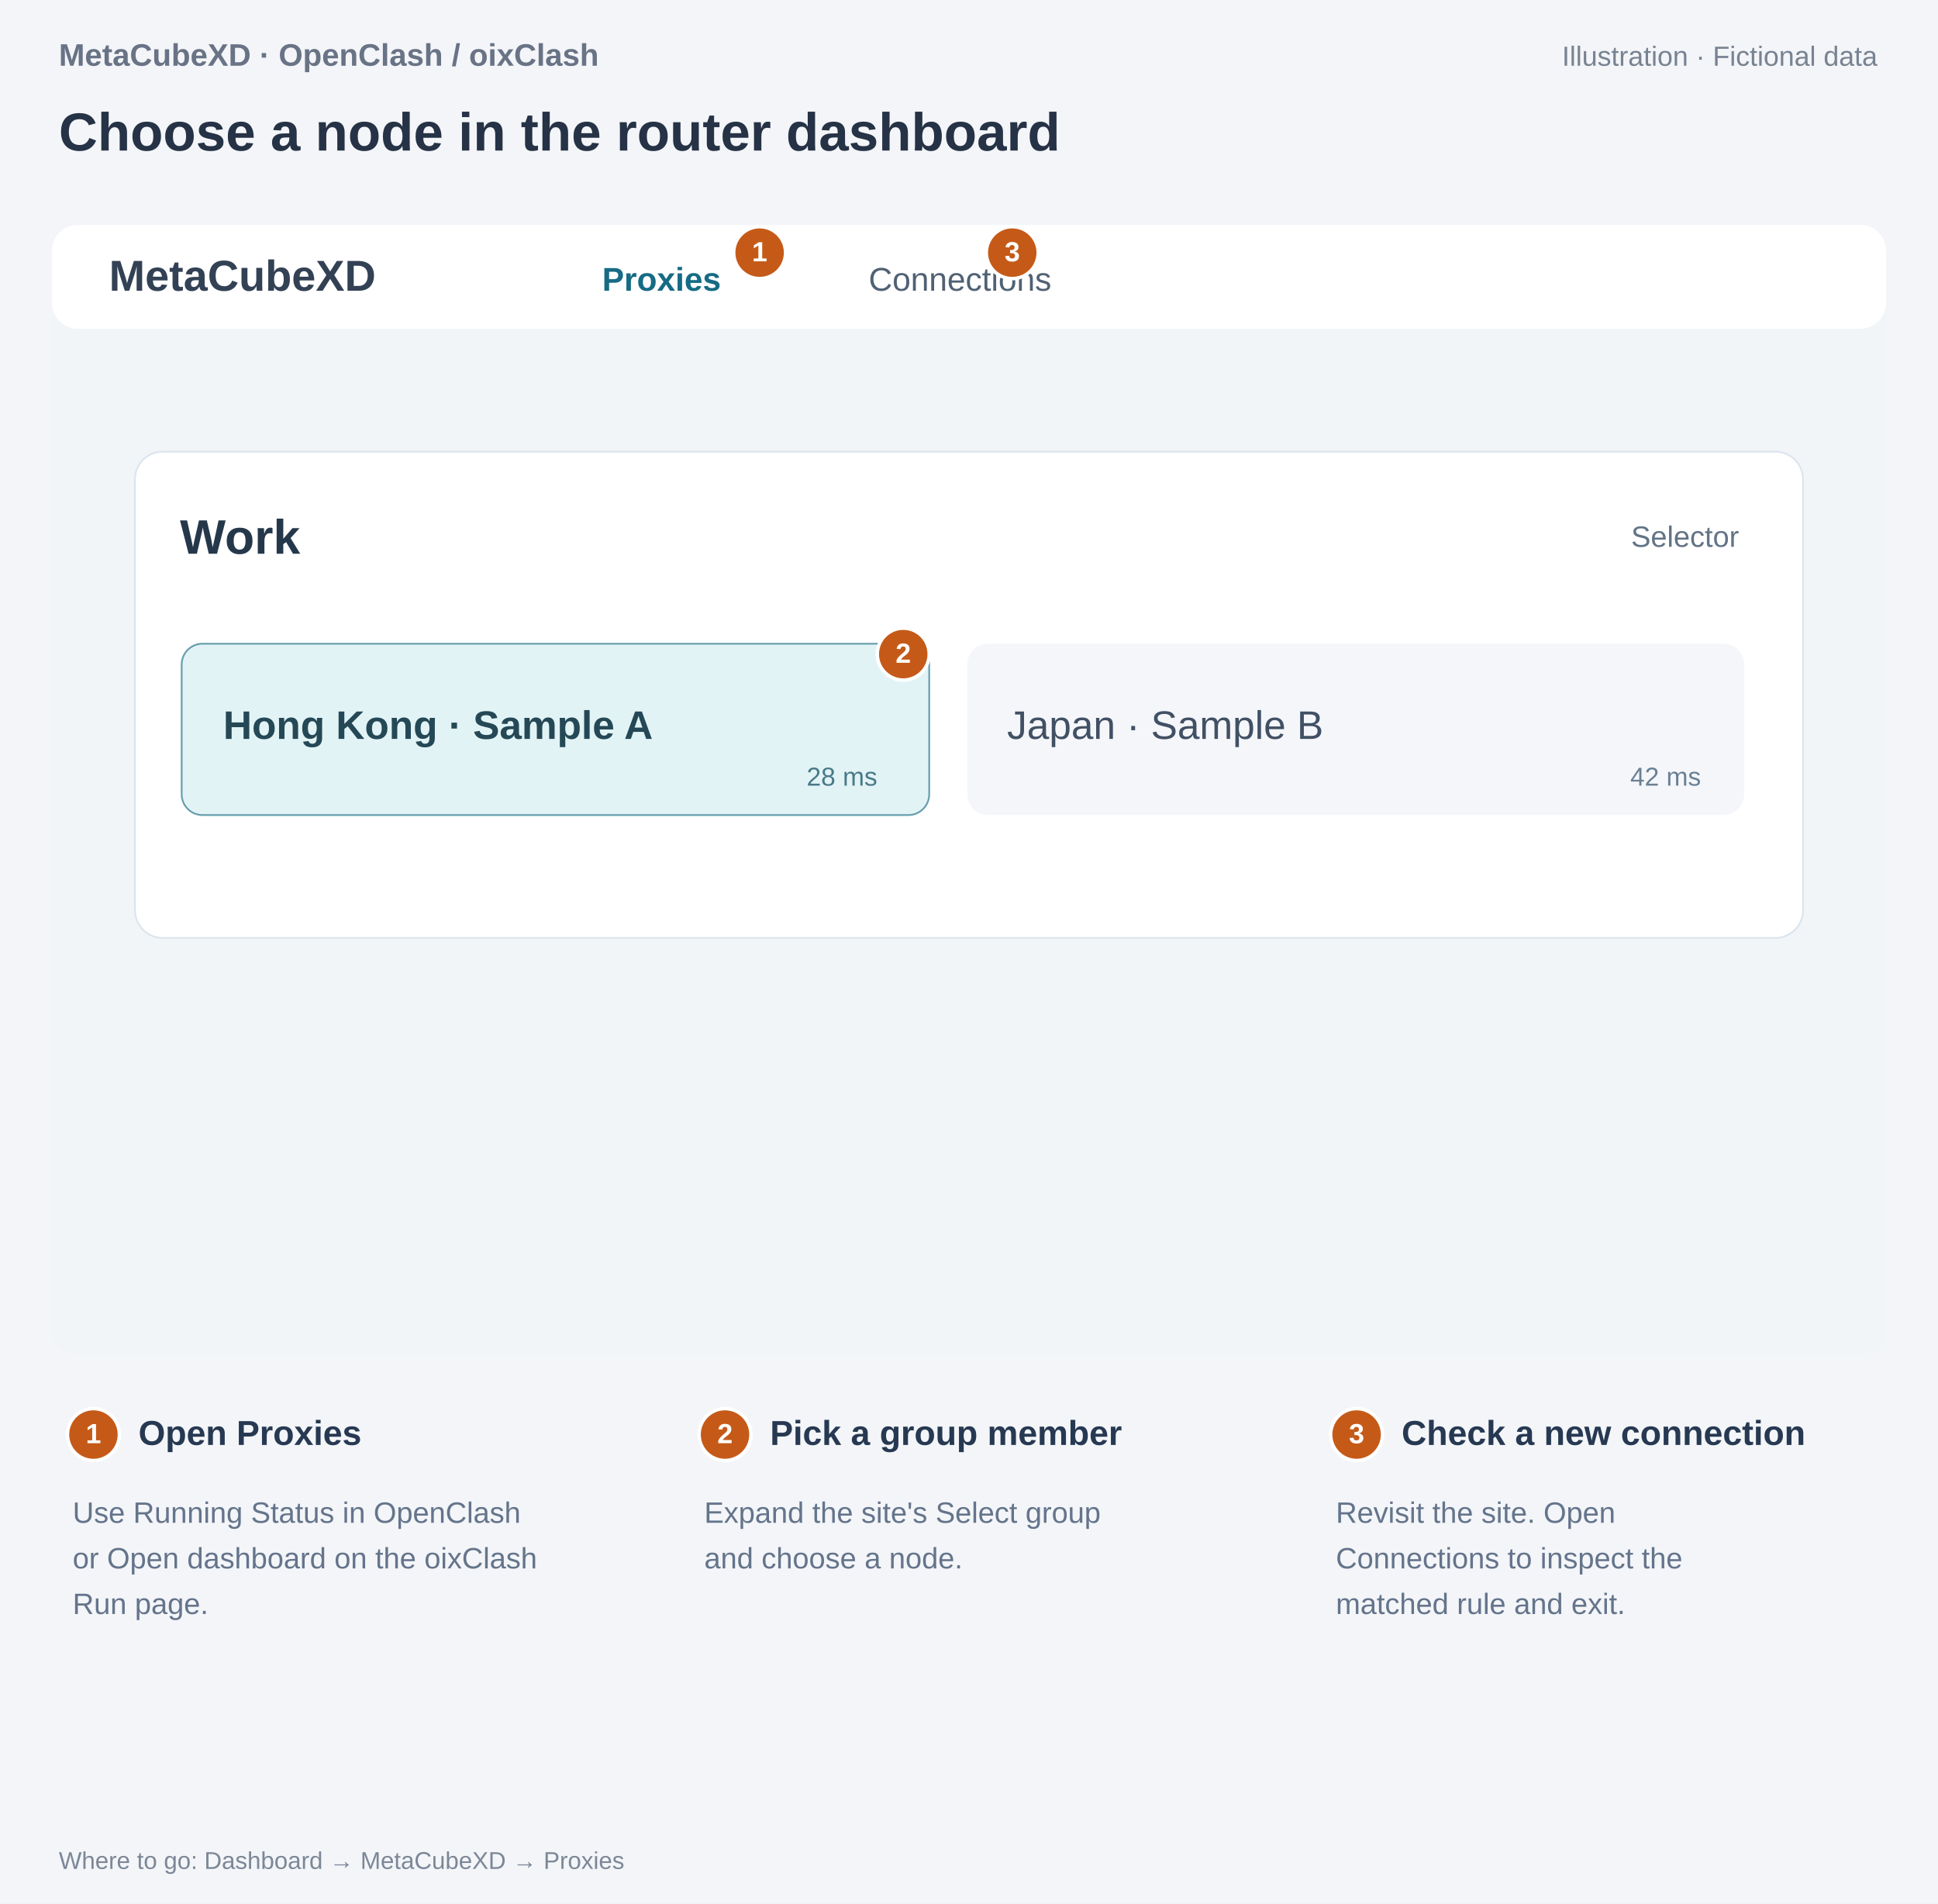
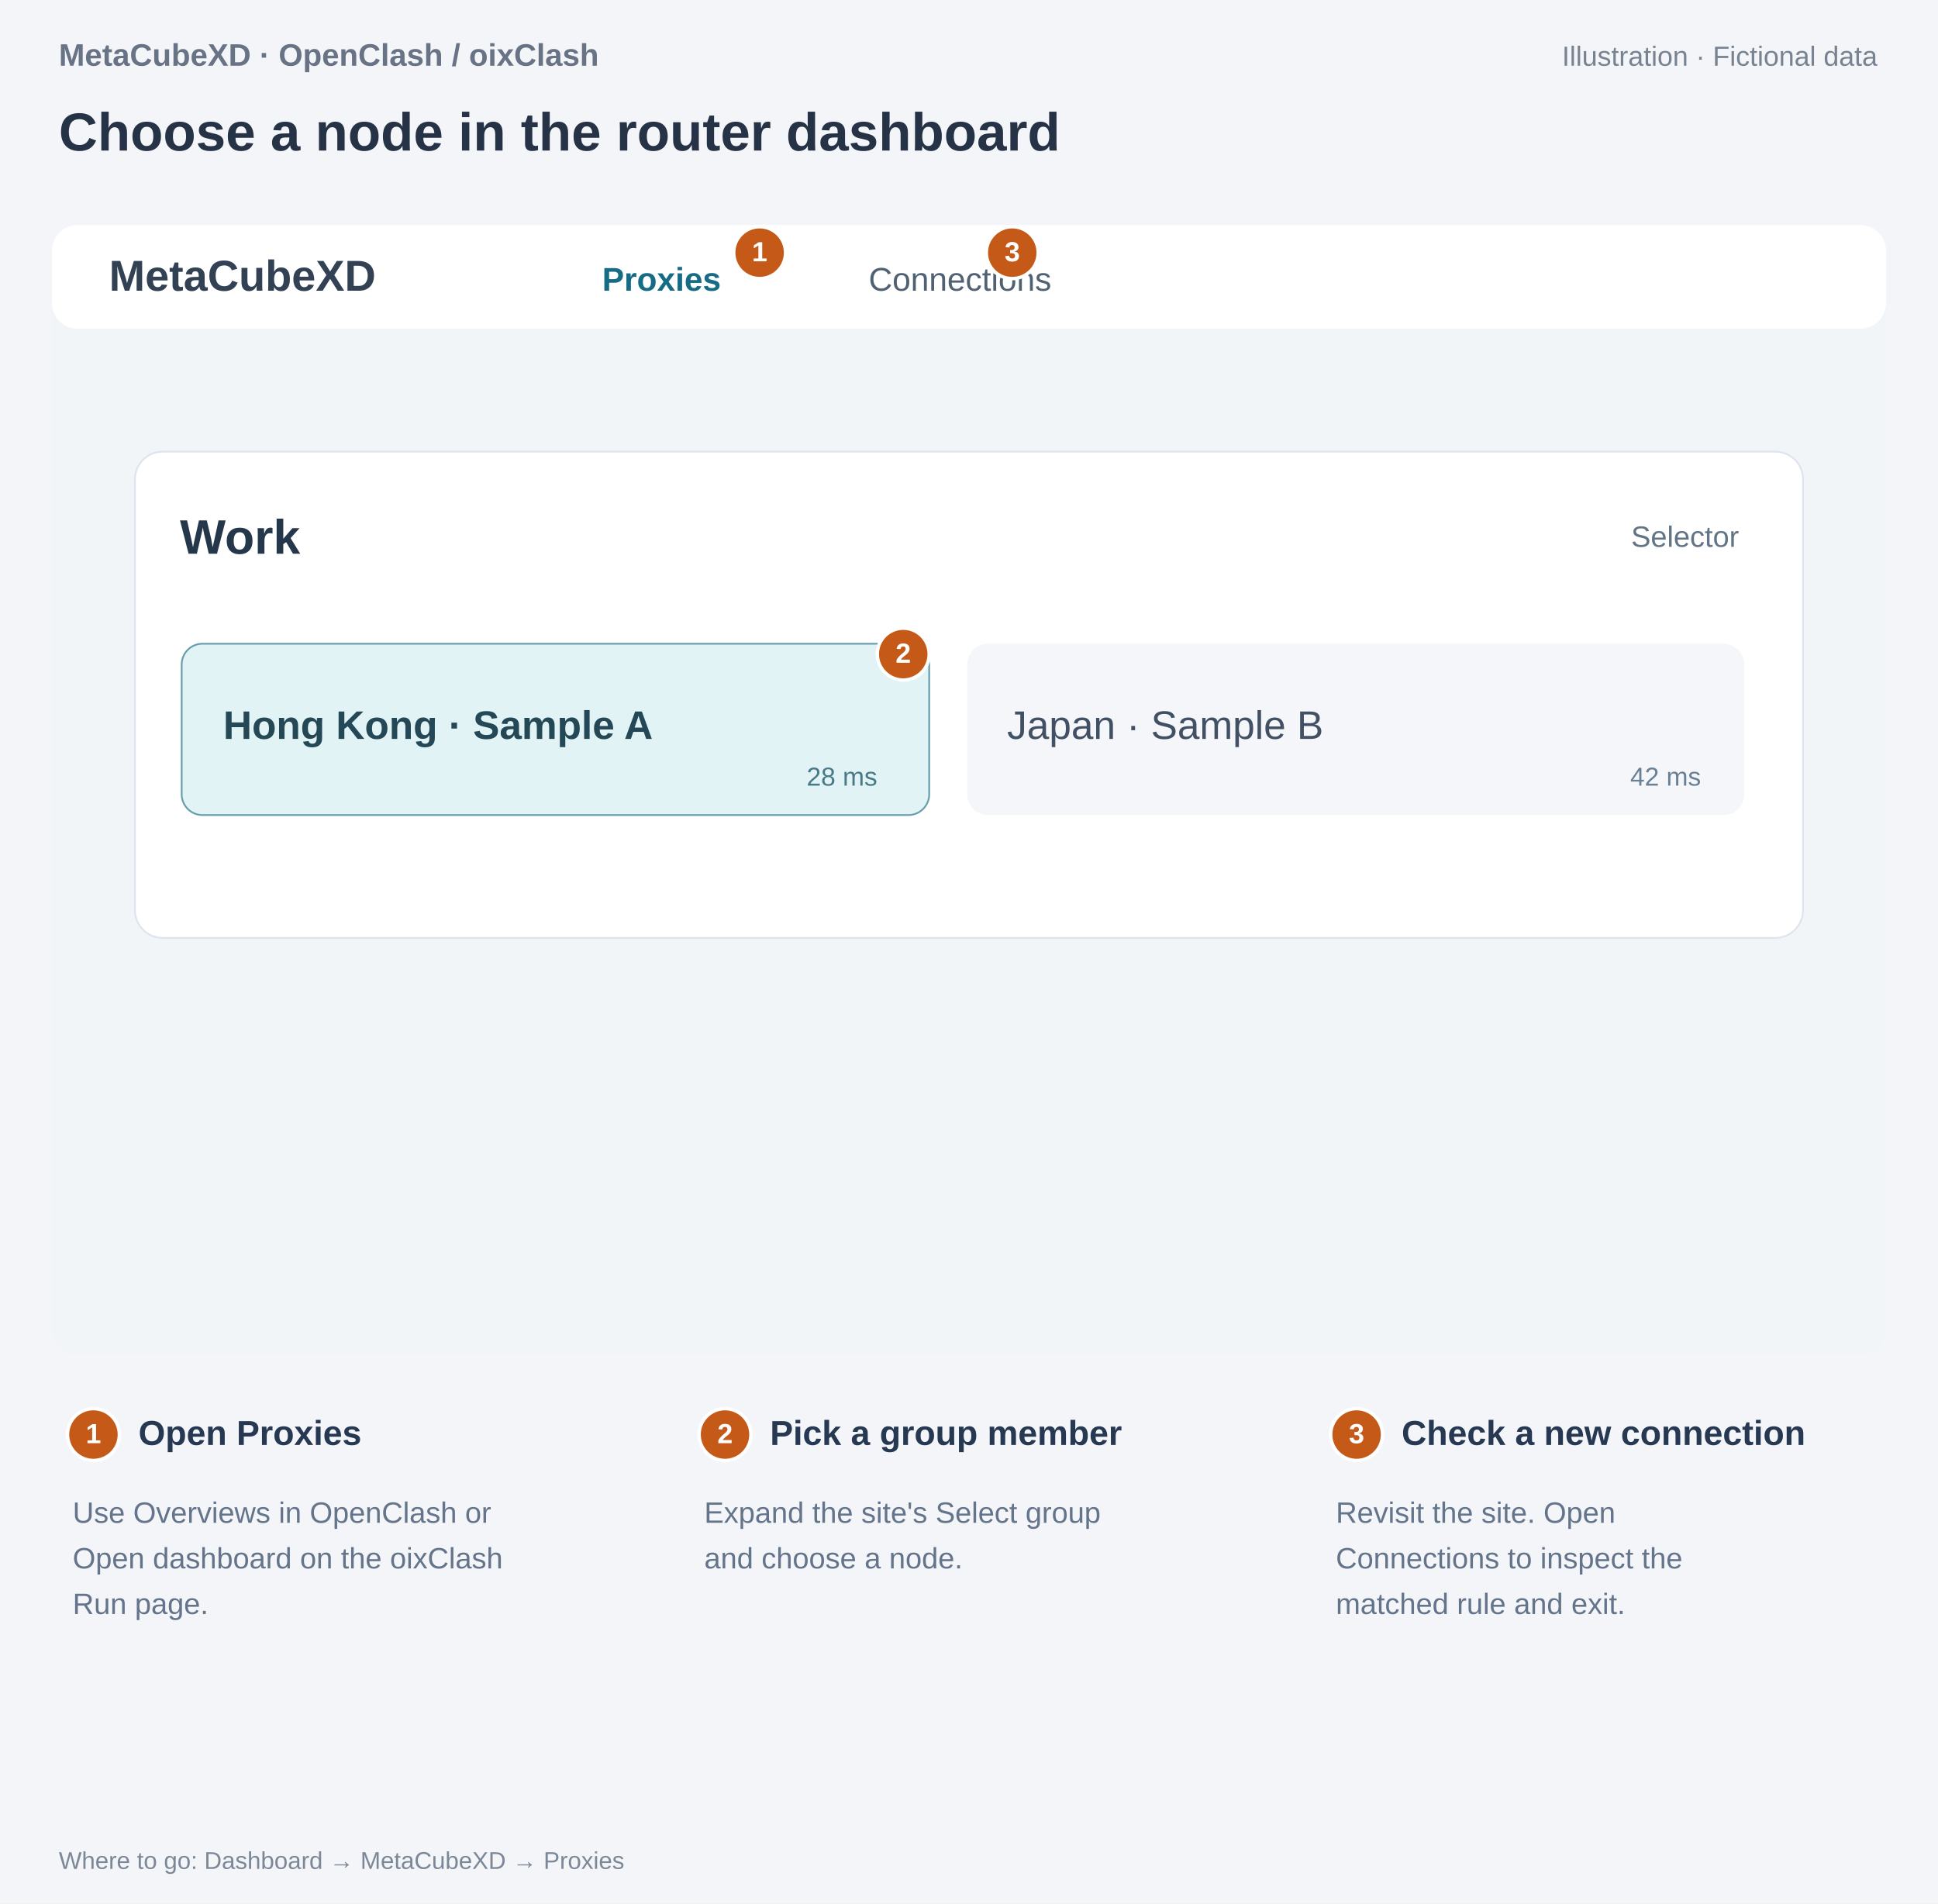
<svg xmlns="http://www.w3.org/2000/svg" width="1120" height="1100" viewBox="0 0 1120 1100" role="img" aria-labelledby="title desc">
  <g font-family="-apple-system,BlinkMacSystemFont,'PingFang SC','Segoe UI',Arial,sans-serif">
    <rect x="0" y="0" width="1120" height="1100" rx="0" fill="#f3f5f8" stroke="none" />
    <text x="34" y="38" font-size="18" fill="#697386" font-weight="600" text-anchor="start">MetaCubeXD · OpenClash / oixClash</text>
    <text x="1085" y="38" font-size="16" fill="#788392" font-weight="500" text-anchor="end">Illustration · Fictional data</text>
    <text x="34" y="87" font-size="31" fill="#263245" font-weight="700" text-anchor="start">Choose a node in the router dashboard</text>
    <rect x="30" y="130" width="1060" height="653" rx="15" fill="#f1f5f8" stroke="none" />
    <rect x="30" y="130" width="1060" height="60" rx="15" fill="#fff" stroke="none" />
    <text x="63" y="168" font-size="25" fill="#334155" font-weight="650" text-anchor="start">MetaCubeXD</text>
    <text x="348" y="168" font-size="19" fill="#166b85" font-weight="650" text-anchor="start">Proxies</text>
    <circle cx="439" cy="146" r="15" fill="#c55a18" stroke="#fff" stroke-width="2" />
    <text x="439" y="151" font-size="16" fill="#fff" font-weight="700" text-anchor="middle">1</text>
    <text x="502" y="168" font-size="19" fill="#506174" font-weight="400" text-anchor="start">Connections</text>
    <circle cx="585" cy="146" r="15" fill="#c55a18" stroke="#fff" stroke-width="2" />
    <text x="585" y="151" font-size="16" fill="#fff" font-weight="700" text-anchor="middle">3</text>
    <rect x="78" y="261" width="964" height="281" rx="16" fill="#fff" stroke="#dce4ed" />
    <text x="104" y="320" font-size="28" fill="#25384b" font-weight="650" text-anchor="start">Work</text>
    <text x="1005" y="316" font-size="17" fill="#627486" font-weight="500" text-anchor="end">Selector</text>
    <rect x="105" y="372" width="432" height="99" rx="12" fill="#e2f3f6" stroke="#669eac" />
    <text x="129" y="427" font-size="23" fill="#254856" font-weight="600" text-anchor="start">Hong Kong · Sample A</text>
    <text x="507" y="454" font-size="15" fill="#487987" font-weight="500" text-anchor="end">28 ms</text>
    <circle cx="522" cy="378" r="15" fill="#c55a18" stroke="#fff" stroke-width="2" />
    <text x="522" y="383" font-size="16" fill="#fff" font-weight="700" text-anchor="middle">2</text>
    <rect x="559" y="372" width="449" height="99" rx="12" fill="#f4f6f9" stroke="none" />
    <text x="582" y="427" font-size="23" fill="#415064" font-weight="400" text-anchor="start">Japan · Sample B</text>
    <text x="983" y="454" font-size="15" fill="#698094" font-weight="500" text-anchor="end">42 ms</text>
    <circle cx="54" cy="829" r="15" fill="#c55a18" stroke="#fff" stroke-width="2" />
    <text x="54" y="834" font-size="16" fill="#fff" font-weight="700" text-anchor="middle">1</text>
    <text x="80" y="835" font-size="20" fill="#273952" font-weight="600" text-anchor="start">Open Proxies</text>
-     <text x="42" y="880" font-size="17" fill="#64748b" font-weight="400" text-anchor="start">Use Running Status in OpenClash</text>
-     <text x="42" y="906.35" font-size="17" fill="#64748b" font-weight="400" text-anchor="start">or Open dashboard on the oixClash</text>
-     <text x="42" y="932.7" font-size="17" fill="#64748b" font-weight="400" text-anchor="start"> Run page.</text>
+     <text x="42" y="880" font-size="17" fill="#64748b" font-weight="400" text-anchor="start">Use Overviews in OpenClash or</text>
+     <text x="42" y="906.35" font-size="17" fill="#64748b" font-weight="400" text-anchor="start">Open dashboard on the oixClash</text>
+     <text x="42" y="932.7" font-size="17" fill="#64748b" font-weight="400" text-anchor="start">Run page.</text>
    <circle cx="419" cy="829" r="15" fill="#c55a18" stroke="#fff" stroke-width="2" />
    <text x="419" y="834" font-size="16" fill="#fff" font-weight="700" text-anchor="middle">2</text>
    <text x="445" y="835" font-size="20" fill="#273952" font-weight="600" text-anchor="start">Pick a group member</text>
    <text x="407" y="880" font-size="17" fill="#64748b" font-weight="400" text-anchor="start">Expand the site's Select group</text>
    <text x="407" y="906.35" font-size="17" fill="#64748b" font-weight="400" text-anchor="start">and choose a node.</text>
    <circle cx="784" cy="829" r="15" fill="#c55a18" stroke="#fff" stroke-width="2" />
    <text x="784" y="834" font-size="16" fill="#fff" font-weight="700" text-anchor="middle">3</text>
    <text x="810" y="835" font-size="20" fill="#273952" font-weight="600" text-anchor="start">Check a new connection</text>
    <text x="772" y="880" font-size="17" fill="#64748b" font-weight="400" text-anchor="start">Revisit the site. Open</text>
    <text x="772" y="906.35" font-size="17" fill="#64748b" font-weight="400" text-anchor="start">Connections to inspect the</text>
    <text x="772" y="932.7" font-size="17" fill="#64748b" font-weight="400" text-anchor="start">matched rule and exit.</text>
    <text x="34" y="1080" font-size="14" fill="#7c8797" font-weight="400" text-anchor="start">Where to go: Dashboard → MetaCubeXD → Proxies</text>
  </g>
</svg>
